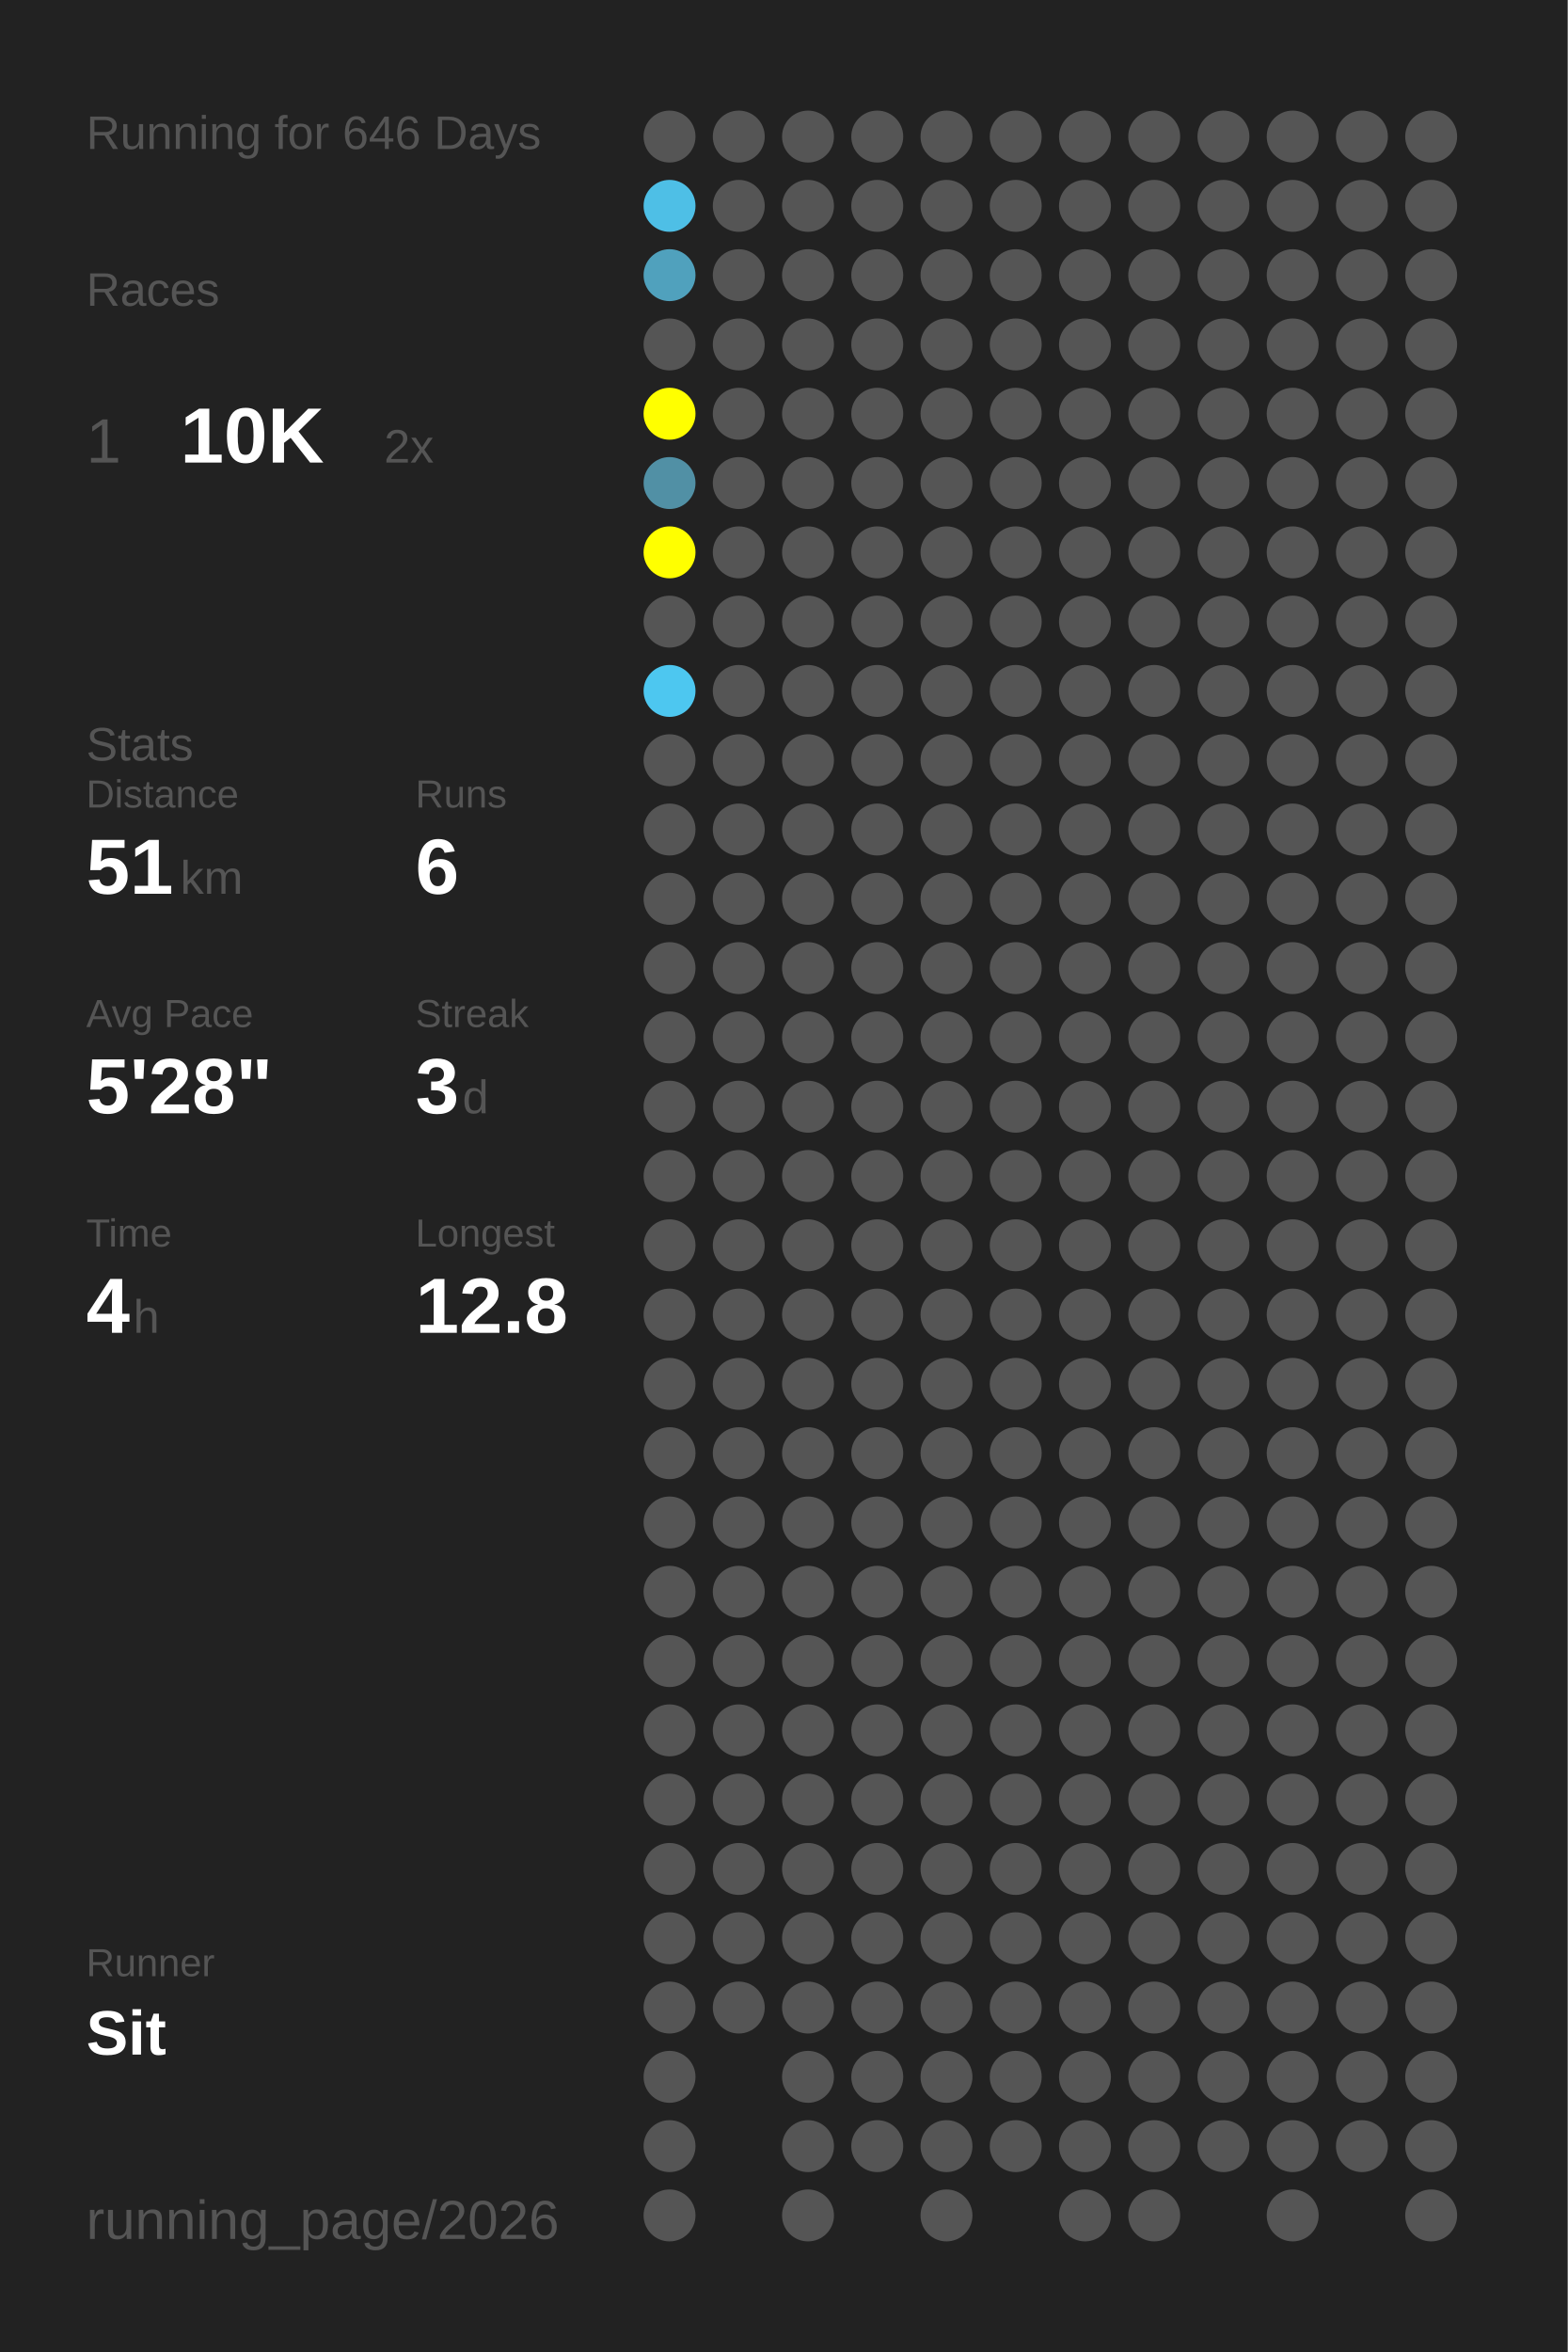
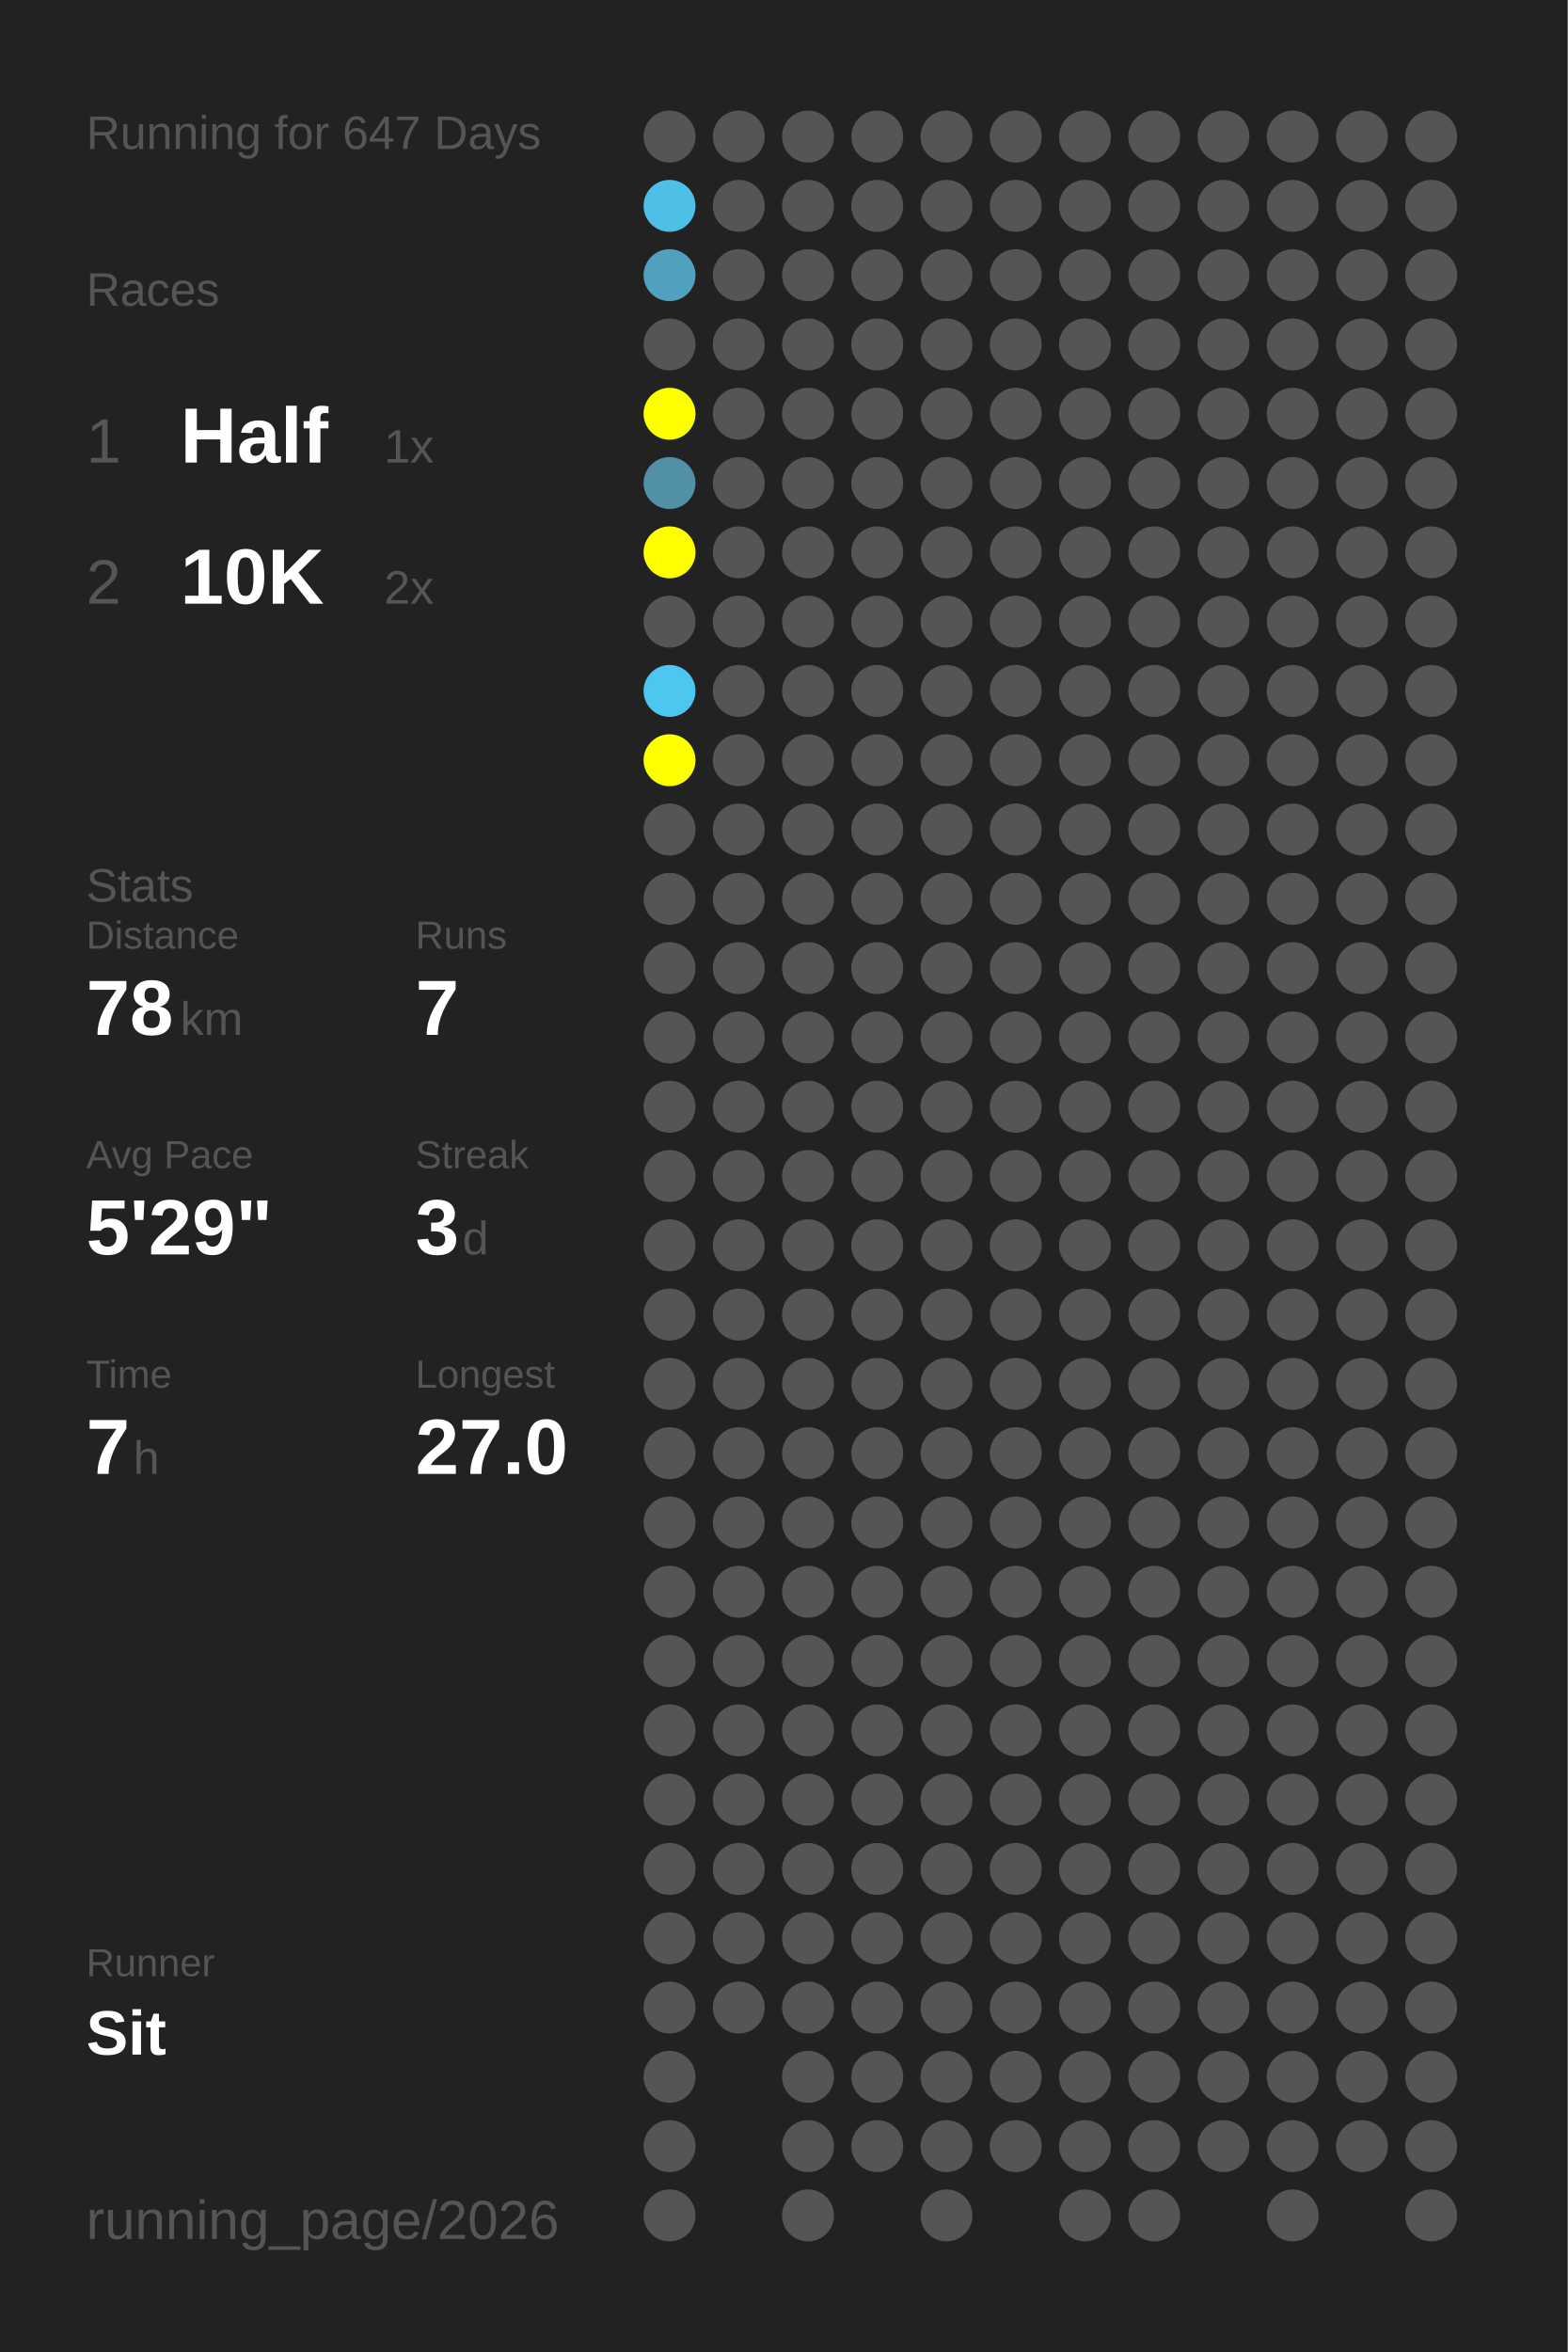
<svg xmlns="http://www.w3.org/2000/svg" baseProfile="full" height="300mm" version="1.1" viewBox="0,0,200,300" width="200mm">
  <defs />
  <rect fill="#222222" height="300" width="200" x="0" y="0" />
-   <text fill="#555555" style="font-size:6px; font-family:Arial;" x="11" y="19">Running for 646 Days</text>
+   <text fill="#555555" style="font-size:6px; font-family:Arial;" x="11" y="19">Running for 647 Days</text>
  <text fill="#555555" style="font-size:6px; font-family:Arial;" x="11" y="39">Races</text>
  <text fill="#555555" style="font-size:8px; font-family:Arial;" x="11" y="59">1</text>
-   <text fill="#FFFFFF" style="font-size:10px; font-family:Arial; font-weight:bold;" x="23" y="59">10K</text>
-   <text fill="#555555" style="font-size:6px; font-family:Arial;" x="49" y="59">2x</text>
-   <text fill="#555555" style="font-size:6px; font-family:Arial;" x="11" y="97">Stats</text>
-   <text fill="#555555" style="font-size:5px; font-family:Arial;" x="11" y="103">Distance</text>
-   <text fill="#FFFFFF" style="font-size:10px; font-family:Arial; font-weight:bold;" x="11" y="114">51</text>
-   <text fill="#555555" style="font-size:6px; font-family:Arial;" x="23" y="114">km</text>
-   <text fill="#555555" style="font-size:5px; font-family:Arial;" x="53" y="103">Runs</text>
-   <text fill="#FFFFFF" style="font-size:10px; font-family:Arial; font-weight:bold;" x="53" y="114">6</text>
-   <text fill="#555555" style="font-size:5px; font-family:Arial;" x="11" y="131">Avg Pace</text>
-   <text fill="#FFFFFF" style="font-size:10px; font-family:Arial; font-weight:bold;" x="11" y="142">5'28"</text>
-   <text fill="#555555" style="font-size:5px; font-family:Arial;" x="53" y="131">Streak</text>
-   <text fill="#FFFFFF" style="font-size:10px; font-family:Arial; font-weight:bold;" x="53" y="142">3</text>
-   <text fill="#555555" style="font-size:6px; font-family:Arial;" x="59" y="142">d</text>
-   <text fill="#555555" style="font-size:5px; font-family:Arial;" x="11" y="159">Time</text>
-   <text fill="#FFFFFF" style="font-size:10px; font-family:Arial; font-weight:bold;" x="11" y="170">4</text>
-   <text fill="#555555" style="font-size:6px; font-family:Arial;" x="17" y="170">h</text>
-   <text fill="#555555" style="font-size:5px; font-family:Arial;" x="53" y="159">Longest</text>
-   <text fill="#FFFFFF" style="font-size:10px; font-family:Arial; font-weight:bold;" x="53" y="170">12.8</text>
+   <text fill="#FFFFFF" style="font-size:10px; font-family:Arial; font-weight:bold;" x="23" y="59">Half</text>
+   <text fill="#555555" style="font-size:6px; font-family:Arial;" x="49" y="59">1x</text>
+   <text fill="#555555" style="font-size:8px; font-family:Arial;" x="11" y="77">2</text>
+   <text fill="#FFFFFF" style="font-size:10px; font-family:Arial; font-weight:bold;" x="23" y="77">10K</text>
+   <text fill="#555555" style="font-size:6px; font-family:Arial;" x="49" y="77">2x</text>
+   <text fill="#555555" style="font-size:6px; font-family:Arial;" x="11" y="115">Stats</text>
+   <text fill="#555555" style="font-size:5px; font-family:Arial;" x="11" y="121">Distance</text>
+   <text fill="#FFFFFF" style="font-size:10px; font-family:Arial; font-weight:bold;" x="11" y="132">78</text>
+   <text fill="#555555" style="font-size:6px; font-family:Arial;" x="23" y="132">km</text>
+   <text fill="#555555" style="font-size:5px; font-family:Arial;" x="53" y="121">Runs</text>
+   <text fill="#FFFFFF" style="font-size:10px; font-family:Arial; font-weight:bold;" x="53" y="132">7</text>
+   <text fill="#555555" style="font-size:5px; font-family:Arial;" x="11" y="149">Avg Pace</text>
+   <text fill="#FFFFFF" style="font-size:10px; font-family:Arial; font-weight:bold;" x="11" y="160">5'29"</text>
+   <text fill="#555555" style="font-size:5px; font-family:Arial;" x="53" y="149">Streak</text>
+   <text fill="#FFFFFF" style="font-size:10px; font-family:Arial; font-weight:bold;" x="53" y="160">3</text>
+   <text fill="#555555" style="font-size:6px; font-family:Arial;" x="59" y="160">d</text>
+   <text fill="#555555" style="font-size:5px; font-family:Arial;" x="11" y="177">Time</text>
+   <text fill="#FFFFFF" style="font-size:10px; font-family:Arial; font-weight:bold;" x="11" y="188">7</text>
+   <text fill="#555555" style="font-size:6px; font-family:Arial;" x="17" y="188">h</text>
+   <text fill="#555555" style="font-size:5px; font-family:Arial;" x="53" y="177">Longest</text>
+   <text fill="#FFFFFF" style="font-size:10px; font-family:Arial; font-weight:bold;" x="53" y="188">27.0</text>
  <text fill="#555555" style="font-size:5px; font-family:Arial;" x="11" y="252.065">Runner</text>
  <text fill="#FFFFFF" style="font-size:8px; font-family:Arial; font-weight:bold;" x="11" y="262.065">Sit</text>
  <text fill="#555555" style="font-size:7px; font-family:Arial;" x="11" y="285.581">running_page/2026</text>
  <circle cx="85.417" cy="17.419" fill="#555555" r="3.312" />
  <circle cx="85.417" cy="26.258" fill="#4ebfe6" r="3.312" />
  <circle cx="85.417" cy="35.097" fill="#50a1bd" r="3.312" />
  <circle cx="85.417" cy="43.935" fill="#555555" r="3.312" />
  <circle cx="85.417" cy="52.774" fill="#FFFF00" r="3.312" />
  <circle cx="85.417" cy="61.613" fill="#5190a5" r="3.312" />
  <circle cx="85.417" cy="70.452" fill="#FFFF00" r="3.312" />
  <circle cx="85.417" cy="79.29" fill="#555555" r="3.312" />
  <circle cx="85.417" cy="88.129" fill="#4dc7f0" r="3.312" />
-   <circle cx="85.417" cy="96.968" fill="#555555" r="3.312" />
+   <circle cx="85.417" cy="96.968" fill="#FFFF00" r="3.312" />
  <circle cx="85.417" cy="105.806" fill="#555555" r="3.312" />
  <circle cx="85.417" cy="114.645" fill="#555555" r="3.312" />
  <circle cx="85.417" cy="123.484" fill="#555555" r="3.312" />
  <circle cx="85.417" cy="132.323" fill="#555555" r="3.312" />
  <circle cx="85.417" cy="141.161" fill="#555555" r="3.312" />
  <circle cx="85.417" cy="150" fill="#555555" r="3.312" />
  <circle cx="85.417" cy="158.839" fill="#555555" r="3.312" />
  <circle cx="85.417" cy="167.677" fill="#555555" r="3.312" />
  <circle cx="85.417" cy="176.516" fill="#555555" r="3.312" />
  <circle cx="85.417" cy="185.355" fill="#555555" r="3.312" />
  <circle cx="85.417" cy="194.194" fill="#555555" r="3.312" />
  <circle cx="85.417" cy="203.032" fill="#555555" r="3.312" />
  <circle cx="85.417" cy="211.871" fill="#555555" r="3.312" />
  <circle cx="85.417" cy="220.71" fill="#555555" r="3.312" />
  <circle cx="85.417" cy="229.548" fill="#555555" r="3.312" />
  <circle cx="85.417" cy="238.387" fill="#555555" r="3.312" />
  <circle cx="85.417" cy="247.226" fill="#555555" r="3.312" />
  <circle cx="85.417" cy="256.065" fill="#555555" r="3.312" />
  <circle cx="85.417" cy="264.903" fill="#555555" r="3.312" />
  <circle cx="85.417" cy="273.742" fill="#555555" r="3.312" />
  <circle cx="85.417" cy="282.581" fill="#555555" r="3.312" />
  <circle cx="94.25" cy="17.419" fill="#555555" r="3.312" />
  <circle cx="94.25" cy="26.258" fill="#555555" r="3.312" />
  <circle cx="94.25" cy="35.097" fill="#555555" r="3.312" />
  <circle cx="94.25" cy="43.935" fill="#555555" r="3.312" />
  <circle cx="94.25" cy="52.774" fill="#555555" r="3.312" />
  <circle cx="94.25" cy="61.613" fill="#555555" r="3.312" />
  <circle cx="94.25" cy="70.452" fill="#555555" r="3.312" />
  <circle cx="94.25" cy="79.29" fill="#555555" r="3.312" />
  <circle cx="94.25" cy="88.129" fill="#555555" r="3.312" />
  <circle cx="94.25" cy="96.968" fill="#555555" r="3.312" />
  <circle cx="94.25" cy="105.806" fill="#555555" r="3.312" />
  <circle cx="94.25" cy="114.645" fill="#555555" r="3.312" />
  <circle cx="94.25" cy="123.484" fill="#555555" r="3.312" />
  <circle cx="94.25" cy="132.323" fill="#555555" r="3.312" />
  <circle cx="94.25" cy="141.161" fill="#555555" r="3.312" />
  <circle cx="94.25" cy="150" fill="#555555" r="3.312" />
  <circle cx="94.25" cy="158.839" fill="#555555" r="3.312" />
  <circle cx="94.25" cy="167.677" fill="#555555" r="3.312" />
  <circle cx="94.25" cy="176.516" fill="#555555" r="3.312" />
  <circle cx="94.25" cy="185.355" fill="#555555" r="3.312" />
  <circle cx="94.25" cy="194.194" fill="#555555" r="3.312" />
  <circle cx="94.25" cy="203.032" fill="#555555" r="3.312" />
  <circle cx="94.25" cy="211.871" fill="#555555" r="3.312" />
  <circle cx="94.25" cy="220.71" fill="#555555" r="3.312" />
  <circle cx="94.25" cy="229.548" fill="#555555" r="3.312" />
  <circle cx="94.25" cy="238.387" fill="#555555" r="3.312" />
  <circle cx="94.25" cy="247.226" fill="#555555" r="3.312" />
  <circle cx="94.25" cy="256.065" fill="#555555" r="3.312" />
  <circle cx="103.083" cy="17.419" fill="#555555" r="3.312" />
  <circle cx="103.083" cy="26.258" fill="#555555" r="3.312" />
  <circle cx="103.083" cy="35.097" fill="#555555" r="3.312" />
  <circle cx="103.083" cy="43.935" fill="#555555" r="3.312" />
  <circle cx="103.083" cy="52.774" fill="#555555" r="3.312" />
  <circle cx="103.083" cy="61.613" fill="#555555" r="3.312" />
  <circle cx="103.083" cy="70.452" fill="#555555" r="3.312" />
  <circle cx="103.083" cy="79.29" fill="#555555" r="3.312" />
  <circle cx="103.083" cy="88.129" fill="#555555" r="3.312" />
  <circle cx="103.083" cy="96.968" fill="#555555" r="3.312" />
  <circle cx="103.083" cy="105.806" fill="#555555" r="3.312" />
  <circle cx="103.083" cy="114.645" fill="#555555" r="3.312" />
  <circle cx="103.083" cy="123.484" fill="#555555" r="3.312" />
  <circle cx="103.083" cy="132.323" fill="#555555" r="3.312" />
  <circle cx="103.083" cy="141.161" fill="#555555" r="3.312" />
  <circle cx="103.083" cy="150" fill="#555555" r="3.312" />
  <circle cx="103.083" cy="158.839" fill="#555555" r="3.312" />
  <circle cx="103.083" cy="167.677" fill="#555555" r="3.312" />
  <circle cx="103.083" cy="176.516" fill="#555555" r="3.312" />
  <circle cx="103.083" cy="185.355" fill="#555555" r="3.312" />
  <circle cx="103.083" cy="194.194" fill="#555555" r="3.312" />
  <circle cx="103.083" cy="203.032" fill="#555555" r="3.312" />
  <circle cx="103.083" cy="211.871" fill="#555555" r="3.312" />
  <circle cx="103.083" cy="220.71" fill="#555555" r="3.312" />
  <circle cx="103.083" cy="229.548" fill="#555555" r="3.312" />
  <circle cx="103.083" cy="238.387" fill="#555555" r="3.312" />
  <circle cx="103.083" cy="247.226" fill="#555555" r="3.312" />
  <circle cx="103.083" cy="256.065" fill="#555555" r="3.312" />
  <circle cx="103.083" cy="264.903" fill="#555555" r="3.312" />
  <circle cx="103.083" cy="273.742" fill="#555555" r="3.312" />
  <circle cx="103.083" cy="282.581" fill="#555555" r="3.312" />
  <circle cx="111.917" cy="17.419" fill="#555555" r="3.312" />
  <circle cx="111.917" cy="26.258" fill="#555555" r="3.312" />
  <circle cx="111.917" cy="35.097" fill="#555555" r="3.312" />
  <circle cx="111.917" cy="43.935" fill="#555555" r="3.312" />
  <circle cx="111.917" cy="52.774" fill="#555555" r="3.312" />
  <circle cx="111.917" cy="61.613" fill="#555555" r="3.312" />
  <circle cx="111.917" cy="70.452" fill="#555555" r="3.312" />
  <circle cx="111.917" cy="79.29" fill="#555555" r="3.312" />
  <circle cx="111.917" cy="88.129" fill="#555555" r="3.312" />
  <circle cx="111.917" cy="96.968" fill="#555555" r="3.312" />
  <circle cx="111.917" cy="105.806" fill="#555555" r="3.312" />
  <circle cx="111.917" cy="114.645" fill="#555555" r="3.312" />
  <circle cx="111.917" cy="123.484" fill="#555555" r="3.312" />
  <circle cx="111.917" cy="132.323" fill="#555555" r="3.312" />
  <circle cx="111.917" cy="141.161" fill="#555555" r="3.312" />
  <circle cx="111.917" cy="150" fill="#555555" r="3.312" />
  <circle cx="111.917" cy="158.839" fill="#555555" r="3.312" />
  <circle cx="111.917" cy="167.677" fill="#555555" r="3.312" />
  <circle cx="111.917" cy="176.516" fill="#555555" r="3.312" />
  <circle cx="111.917" cy="185.355" fill="#555555" r="3.312" />
  <circle cx="111.917" cy="194.194" fill="#555555" r="3.312" />
  <circle cx="111.917" cy="203.032" fill="#555555" r="3.312" />
  <circle cx="111.917" cy="211.871" fill="#555555" r="3.312" />
  <circle cx="111.917" cy="220.71" fill="#555555" r="3.312" />
  <circle cx="111.917" cy="229.548" fill="#555555" r="3.312" />
  <circle cx="111.917" cy="238.387" fill="#555555" r="3.312" />
  <circle cx="111.917" cy="247.226" fill="#555555" r="3.312" />
  <circle cx="111.917" cy="256.065" fill="#555555" r="3.312" />
  <circle cx="111.917" cy="264.903" fill="#555555" r="3.312" />
  <circle cx="111.917" cy="273.742" fill="#555555" r="3.312" />
  <circle cx="120.75" cy="17.419" fill="#555555" r="3.312" />
  <circle cx="120.75" cy="26.258" fill="#555555" r="3.312" />
  <circle cx="120.75" cy="35.097" fill="#555555" r="3.312" />
  <circle cx="120.75" cy="43.935" fill="#555555" r="3.312" />
  <circle cx="120.75" cy="52.774" fill="#555555" r="3.312" />
  <circle cx="120.75" cy="61.613" fill="#555555" r="3.312" />
  <circle cx="120.75" cy="70.452" fill="#555555" r="3.312" />
  <circle cx="120.75" cy="79.29" fill="#555555" r="3.312" />
  <circle cx="120.75" cy="88.129" fill="#555555" r="3.312" />
  <circle cx="120.75" cy="96.968" fill="#555555" r="3.312" />
  <circle cx="120.75" cy="105.806" fill="#555555" r="3.312" />
  <circle cx="120.75" cy="114.645" fill="#555555" r="3.312" />
  <circle cx="120.75" cy="123.484" fill="#555555" r="3.312" />
  <circle cx="120.75" cy="132.323" fill="#555555" r="3.312" />
  <circle cx="120.75" cy="141.161" fill="#555555" r="3.312" />
  <circle cx="120.75" cy="150" fill="#555555" r="3.312" />
  <circle cx="120.75" cy="158.839" fill="#555555" r="3.312" />
  <circle cx="120.75" cy="167.677" fill="#555555" r="3.312" />
  <circle cx="120.75" cy="176.516" fill="#555555" r="3.312" />
  <circle cx="120.75" cy="185.355" fill="#555555" r="3.312" />
  <circle cx="120.75" cy="194.194" fill="#555555" r="3.312" />
  <circle cx="120.75" cy="203.032" fill="#555555" r="3.312" />
  <circle cx="120.75" cy="211.871" fill="#555555" r="3.312" />
  <circle cx="120.75" cy="220.71" fill="#555555" r="3.312" />
  <circle cx="120.75" cy="229.548" fill="#555555" r="3.312" />
  <circle cx="120.75" cy="238.387" fill="#555555" r="3.312" />
  <circle cx="120.75" cy="247.226" fill="#555555" r="3.312" />
  <circle cx="120.75" cy="256.065" fill="#555555" r="3.312" />
  <circle cx="120.75" cy="264.903" fill="#555555" r="3.312" />
  <circle cx="120.75" cy="273.742" fill="#555555" r="3.312" />
  <circle cx="120.75" cy="282.581" fill="#555555" r="3.312" />
  <circle cx="129.583" cy="17.419" fill="#555555" r="3.312" />
  <circle cx="129.583" cy="26.258" fill="#555555" r="3.312" />
  <circle cx="129.583" cy="35.097" fill="#555555" r="3.312" />
  <circle cx="129.583" cy="43.935" fill="#555555" r="3.312" />
  <circle cx="129.583" cy="52.774" fill="#555555" r="3.312" />
  <circle cx="129.583" cy="61.613" fill="#555555" r="3.312" />
  <circle cx="129.583" cy="70.452" fill="#555555" r="3.312" />
  <circle cx="129.583" cy="79.29" fill="#555555" r="3.312" />
  <circle cx="129.583" cy="88.129" fill="#555555" r="3.312" />
  <circle cx="129.583" cy="96.968" fill="#555555" r="3.312" />
  <circle cx="129.583" cy="105.806" fill="#555555" r="3.312" />
  <circle cx="129.583" cy="114.645" fill="#555555" r="3.312" />
  <circle cx="129.583" cy="123.484" fill="#555555" r="3.312" />
  <circle cx="129.583" cy="132.323" fill="#555555" r="3.312" />
  <circle cx="129.583" cy="141.161" fill="#555555" r="3.312" />
  <circle cx="129.583" cy="150" fill="#555555" r="3.312" />
  <circle cx="129.583" cy="158.839" fill="#555555" r="3.312" />
  <circle cx="129.583" cy="167.677" fill="#555555" r="3.312" />
  <circle cx="129.583" cy="176.516" fill="#555555" r="3.312" />
  <circle cx="129.583" cy="185.355" fill="#555555" r="3.312" />
  <circle cx="129.583" cy="194.194" fill="#555555" r="3.312" />
  <circle cx="129.583" cy="203.032" fill="#555555" r="3.312" />
  <circle cx="129.583" cy="211.871" fill="#555555" r="3.312" />
  <circle cx="129.583" cy="220.71" fill="#555555" r="3.312" />
  <circle cx="129.583" cy="229.548" fill="#555555" r="3.312" />
  <circle cx="129.583" cy="238.387" fill="#555555" r="3.312" />
  <circle cx="129.583" cy="247.226" fill="#555555" r="3.312" />
  <circle cx="129.583" cy="256.065" fill="#555555" r="3.312" />
  <circle cx="129.583" cy="264.903" fill="#555555" r="3.312" />
  <circle cx="129.583" cy="273.742" fill="#555555" r="3.312" />
  <circle cx="138.417" cy="17.419" fill="#555555" r="3.312" />
  <circle cx="138.417" cy="26.258" fill="#555555" r="3.312" />
  <circle cx="138.417" cy="35.097" fill="#555555" r="3.312" />
  <circle cx="138.417" cy="43.935" fill="#555555" r="3.312" />
  <circle cx="138.417" cy="52.774" fill="#555555" r="3.312" />
  <circle cx="138.417" cy="61.613" fill="#555555" r="3.312" />
  <circle cx="138.417" cy="70.452" fill="#555555" r="3.312" />
  <circle cx="138.417" cy="79.29" fill="#555555" r="3.312" />
  <circle cx="138.417" cy="88.129" fill="#555555" r="3.312" />
  <circle cx="138.417" cy="96.968" fill="#555555" r="3.312" />
  <circle cx="138.417" cy="105.806" fill="#555555" r="3.312" />
  <circle cx="138.417" cy="114.645" fill="#555555" r="3.312" />
  <circle cx="138.417" cy="123.484" fill="#555555" r="3.312" />
  <circle cx="138.417" cy="132.323" fill="#555555" r="3.312" />
  <circle cx="138.417" cy="141.161" fill="#555555" r="3.312" />
  <circle cx="138.417" cy="150" fill="#555555" r="3.312" />
  <circle cx="138.417" cy="158.839" fill="#555555" r="3.312" />
  <circle cx="138.417" cy="167.677" fill="#555555" r="3.312" />
  <circle cx="138.417" cy="176.516" fill="#555555" r="3.312" />
  <circle cx="138.417" cy="185.355" fill="#555555" r="3.312" />
  <circle cx="138.417" cy="194.194" fill="#555555" r="3.312" />
  <circle cx="138.417" cy="203.032" fill="#555555" r="3.312" />
  <circle cx="138.417" cy="211.871" fill="#555555" r="3.312" />
  <circle cx="138.417" cy="220.71" fill="#555555" r="3.312" />
  <circle cx="138.417" cy="229.548" fill="#555555" r="3.312" />
  <circle cx="138.417" cy="238.387" fill="#555555" r="3.312" />
  <circle cx="138.417" cy="247.226" fill="#555555" r="3.312" />
  <circle cx="138.417" cy="256.065" fill="#555555" r="3.312" />
  <circle cx="138.417" cy="264.903" fill="#555555" r="3.312" />
  <circle cx="138.417" cy="273.742" fill="#555555" r="3.312" />
  <circle cx="138.417" cy="282.581" fill="#555555" r="3.312" />
  <circle cx="147.25" cy="17.419" fill="#555555" r="3.312" />
  <circle cx="147.25" cy="26.258" fill="#555555" r="3.312" />
  <circle cx="147.25" cy="35.097" fill="#555555" r="3.312" />
  <circle cx="147.25" cy="43.935" fill="#555555" r="3.312" />
  <circle cx="147.25" cy="52.774" fill="#555555" r="3.312" />
  <circle cx="147.25" cy="61.613" fill="#555555" r="3.312" />
  <circle cx="147.25" cy="70.452" fill="#555555" r="3.312" />
  <circle cx="147.25" cy="79.29" fill="#555555" r="3.312" />
  <circle cx="147.25" cy="88.129" fill="#555555" r="3.312" />
  <circle cx="147.25" cy="96.968" fill="#555555" r="3.312" />
  <circle cx="147.25" cy="105.806" fill="#555555" r="3.312" />
  <circle cx="147.25" cy="114.645" fill="#555555" r="3.312" />
  <circle cx="147.25" cy="123.484" fill="#555555" r="3.312" />
  <circle cx="147.25" cy="132.323" fill="#555555" r="3.312" />
  <circle cx="147.25" cy="141.161" fill="#555555" r="3.312" />
  <circle cx="147.25" cy="150" fill="#555555" r="3.312" />
  <circle cx="147.25" cy="158.839" fill="#555555" r="3.312" />
  <circle cx="147.25" cy="167.677" fill="#555555" r="3.312" />
  <circle cx="147.25" cy="176.516" fill="#555555" r="3.312" />
  <circle cx="147.25" cy="185.355" fill="#555555" r="3.312" />
  <circle cx="147.25" cy="194.194" fill="#555555" r="3.312" />
  <circle cx="147.25" cy="203.032" fill="#555555" r="3.312" />
  <circle cx="147.25" cy="211.871" fill="#555555" r="3.312" />
  <circle cx="147.25" cy="220.71" fill="#555555" r="3.312" />
  <circle cx="147.25" cy="229.548" fill="#555555" r="3.312" />
  <circle cx="147.25" cy="238.387" fill="#555555" r="3.312" />
  <circle cx="147.25" cy="247.226" fill="#555555" r="3.312" />
  <circle cx="147.25" cy="256.065" fill="#555555" r="3.312" />
  <circle cx="147.25" cy="264.903" fill="#555555" r="3.312" />
  <circle cx="147.25" cy="273.742" fill="#555555" r="3.312" />
  <circle cx="147.25" cy="282.581" fill="#555555" r="3.312" />
  <circle cx="156.083" cy="17.419" fill="#555555" r="3.312" />
  <circle cx="156.083" cy="26.258" fill="#555555" r="3.312" />
  <circle cx="156.083" cy="35.097" fill="#555555" r="3.312" />
  <circle cx="156.083" cy="43.935" fill="#555555" r="3.312" />
  <circle cx="156.083" cy="52.774" fill="#555555" r="3.312" />
  <circle cx="156.083" cy="61.613" fill="#555555" r="3.312" />
  <circle cx="156.083" cy="70.452" fill="#555555" r="3.312" />
  <circle cx="156.083" cy="79.29" fill="#555555" r="3.312" />
  <circle cx="156.083" cy="88.129" fill="#555555" r="3.312" />
  <circle cx="156.083" cy="96.968" fill="#555555" r="3.312" />
  <circle cx="156.083" cy="105.806" fill="#555555" r="3.312" />
  <circle cx="156.083" cy="114.645" fill="#555555" r="3.312" />
  <circle cx="156.083" cy="123.484" fill="#555555" r="3.312" />
  <circle cx="156.083" cy="132.323" fill="#555555" r="3.312" />
  <circle cx="156.083" cy="141.161" fill="#555555" r="3.312" />
  <circle cx="156.083" cy="150" fill="#555555" r="3.312" />
  <circle cx="156.083" cy="158.839" fill="#555555" r="3.312" />
  <circle cx="156.083" cy="167.677" fill="#555555" r="3.312" />
  <circle cx="156.083" cy="176.516" fill="#555555" r="3.312" />
  <circle cx="156.083" cy="185.355" fill="#555555" r="3.312" />
  <circle cx="156.083" cy="194.194" fill="#555555" r="3.312" />
  <circle cx="156.083" cy="203.032" fill="#555555" r="3.312" />
  <circle cx="156.083" cy="211.871" fill="#555555" r="3.312" />
  <circle cx="156.083" cy="220.71" fill="#555555" r="3.312" />
  <circle cx="156.083" cy="229.548" fill="#555555" r="3.312" />
  <circle cx="156.083" cy="238.387" fill="#555555" r="3.312" />
  <circle cx="156.083" cy="247.226" fill="#555555" r="3.312" />
  <circle cx="156.083" cy="256.065" fill="#555555" r="3.312" />
  <circle cx="156.083" cy="264.903" fill="#555555" r="3.312" />
  <circle cx="156.083" cy="273.742" fill="#555555" r="3.312" />
  <circle cx="164.917" cy="17.419" fill="#555555" r="3.312" />
  <circle cx="164.917" cy="26.258" fill="#555555" r="3.312" />
  <circle cx="164.917" cy="35.097" fill="#555555" r="3.312" />
  <circle cx="164.917" cy="43.935" fill="#555555" r="3.312" />
  <circle cx="164.917" cy="52.774" fill="#555555" r="3.312" />
  <circle cx="164.917" cy="61.613" fill="#555555" r="3.312" />
  <circle cx="164.917" cy="70.452" fill="#555555" r="3.312" />
  <circle cx="164.917" cy="79.29" fill="#555555" r="3.312" />
  <circle cx="164.917" cy="88.129" fill="#555555" r="3.312" />
  <circle cx="164.917" cy="96.968" fill="#555555" r="3.312" />
  <circle cx="164.917" cy="105.806" fill="#555555" r="3.312" />
  <circle cx="164.917" cy="114.645" fill="#555555" r="3.312" />
  <circle cx="164.917" cy="123.484" fill="#555555" r="3.312" />
  <circle cx="164.917" cy="132.323" fill="#555555" r="3.312" />
  <circle cx="164.917" cy="141.161" fill="#555555" r="3.312" />
  <circle cx="164.917" cy="150" fill="#555555" r="3.312" />
  <circle cx="164.917" cy="158.839" fill="#555555" r="3.312" />
  <circle cx="164.917" cy="167.677" fill="#555555" r="3.312" />
  <circle cx="164.917" cy="176.516" fill="#555555" r="3.312" />
  <circle cx="164.917" cy="185.355" fill="#555555" r="3.312" />
  <circle cx="164.917" cy="194.194" fill="#555555" r="3.312" />
  <circle cx="164.917" cy="203.032" fill="#555555" r="3.312" />
  <circle cx="164.917" cy="211.871" fill="#555555" r="3.312" />
  <circle cx="164.917" cy="220.71" fill="#555555" r="3.312" />
  <circle cx="164.917" cy="229.548" fill="#555555" r="3.312" />
  <circle cx="164.917" cy="238.387" fill="#555555" r="3.312" />
  <circle cx="164.917" cy="247.226" fill="#555555" r="3.312" />
  <circle cx="164.917" cy="256.065" fill="#555555" r="3.312" />
  <circle cx="164.917" cy="264.903" fill="#555555" r="3.312" />
  <circle cx="164.917" cy="273.742" fill="#555555" r="3.312" />
  <circle cx="164.917" cy="282.581" fill="#555555" r="3.312" />
  <circle cx="173.75" cy="17.419" fill="#555555" r="3.312" />
  <circle cx="173.75" cy="26.258" fill="#555555" r="3.312" />
  <circle cx="173.75" cy="35.097" fill="#555555" r="3.312" />
  <circle cx="173.75" cy="43.935" fill="#555555" r="3.312" />
  <circle cx="173.75" cy="52.774" fill="#555555" r="3.312" />
  <circle cx="173.75" cy="61.613" fill="#555555" r="3.312" />
  <circle cx="173.75" cy="70.452" fill="#555555" r="3.312" />
  <circle cx="173.75" cy="79.29" fill="#555555" r="3.312" />
  <circle cx="173.75" cy="88.129" fill="#555555" r="3.312" />
  <circle cx="173.75" cy="96.968" fill="#555555" r="3.312" />
  <circle cx="173.75" cy="105.806" fill="#555555" r="3.312" />
  <circle cx="173.75" cy="114.645" fill="#555555" r="3.312" />
  <circle cx="173.75" cy="123.484" fill="#555555" r="3.312" />
  <circle cx="173.75" cy="132.323" fill="#555555" r="3.312" />
  <circle cx="173.75" cy="141.161" fill="#555555" r="3.312" />
  <circle cx="173.75" cy="150" fill="#555555" r="3.312" />
  <circle cx="173.75" cy="158.839" fill="#555555" r="3.312" />
  <circle cx="173.75" cy="167.677" fill="#555555" r="3.312" />
  <circle cx="173.75" cy="176.516" fill="#555555" r="3.312" />
  <circle cx="173.75" cy="185.355" fill="#555555" r="3.312" />
  <circle cx="173.75" cy="194.194" fill="#555555" r="3.312" />
  <circle cx="173.75" cy="203.032" fill="#555555" r="3.312" />
  <circle cx="173.75" cy="211.871" fill="#555555" r="3.312" />
  <circle cx="173.75" cy="220.71" fill="#555555" r="3.312" />
  <circle cx="173.75" cy="229.548" fill="#555555" r="3.312" />
  <circle cx="173.75" cy="238.387" fill="#555555" r="3.312" />
  <circle cx="173.75" cy="247.226" fill="#555555" r="3.312" />
  <circle cx="173.75" cy="256.065" fill="#555555" r="3.312" />
  <circle cx="173.75" cy="264.903" fill="#555555" r="3.312" />
  <circle cx="173.75" cy="273.742" fill="#555555" r="3.312" />
  <circle cx="182.583" cy="17.419" fill="#555555" r="3.312" />
  <circle cx="182.583" cy="26.258" fill="#555555" r="3.312" />
  <circle cx="182.583" cy="35.097" fill="#555555" r="3.312" />
  <circle cx="182.583" cy="43.935" fill="#555555" r="3.312" />
  <circle cx="182.583" cy="52.774" fill="#555555" r="3.312" />
  <circle cx="182.583" cy="61.613" fill="#555555" r="3.312" />
  <circle cx="182.583" cy="70.452" fill="#555555" r="3.312" />
  <circle cx="182.583" cy="79.29" fill="#555555" r="3.312" />
  <circle cx="182.583" cy="88.129" fill="#555555" r="3.312" />
  <circle cx="182.583" cy="96.968" fill="#555555" r="3.312" />
  <circle cx="182.583" cy="105.806" fill="#555555" r="3.312" />
  <circle cx="182.583" cy="114.645" fill="#555555" r="3.312" />
  <circle cx="182.583" cy="123.484" fill="#555555" r="3.312" />
  <circle cx="182.583" cy="132.323" fill="#555555" r="3.312" />
  <circle cx="182.583" cy="141.161" fill="#555555" r="3.312" />
  <circle cx="182.583" cy="150" fill="#555555" r="3.312" />
  <circle cx="182.583" cy="158.839" fill="#555555" r="3.312" />
  <circle cx="182.583" cy="167.677" fill="#555555" r="3.312" />
  <circle cx="182.583" cy="176.516" fill="#555555" r="3.312" />
  <circle cx="182.583" cy="185.355" fill="#555555" r="3.312" />
  <circle cx="182.583" cy="194.194" fill="#555555" r="3.312" />
  <circle cx="182.583" cy="203.032" fill="#555555" r="3.312" />
  <circle cx="182.583" cy="211.871" fill="#555555" r="3.312" />
  <circle cx="182.583" cy="220.71" fill="#555555" r="3.312" />
  <circle cx="182.583" cy="229.548" fill="#555555" r="3.312" />
  <circle cx="182.583" cy="238.387" fill="#555555" r="3.312" />
  <circle cx="182.583" cy="247.226" fill="#555555" r="3.312" />
  <circle cx="182.583" cy="256.065" fill="#555555" r="3.312" />
  <circle cx="182.583" cy="264.903" fill="#555555" r="3.312" />
  <circle cx="182.583" cy="273.742" fill="#555555" r="3.312" />
  <circle cx="182.583" cy="282.581" fill="#555555" r="3.312" />
</svg>
